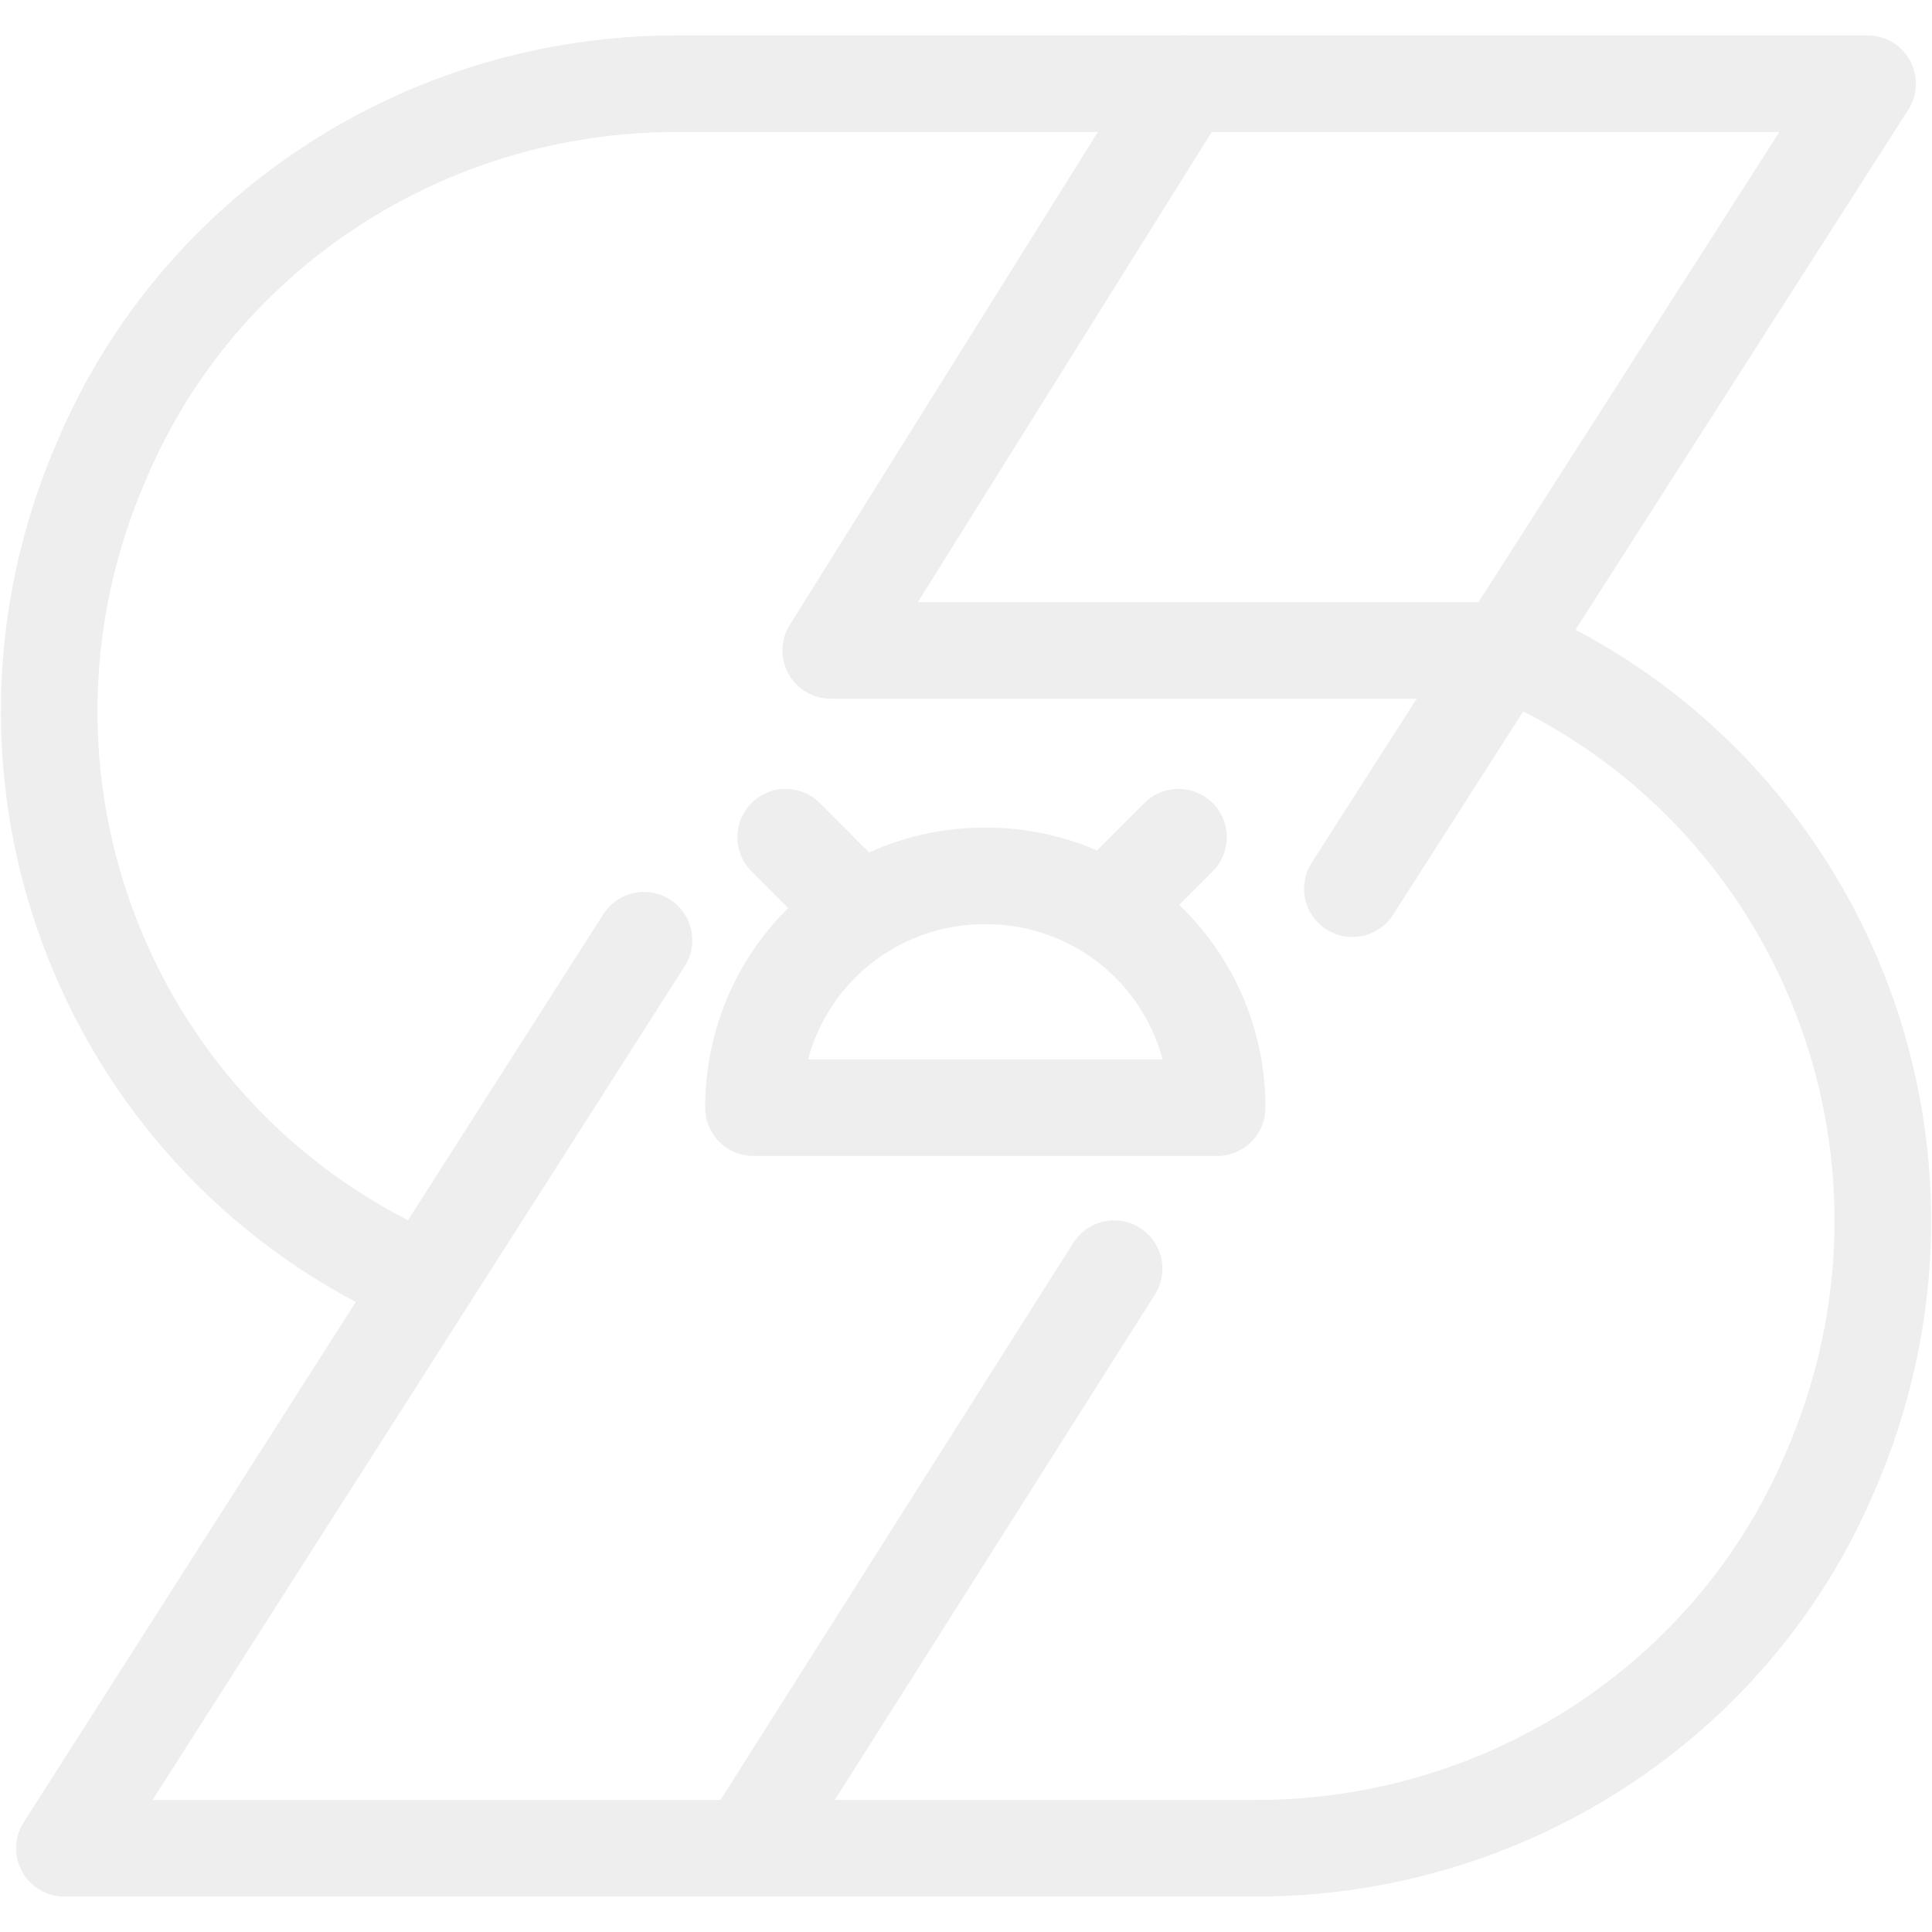
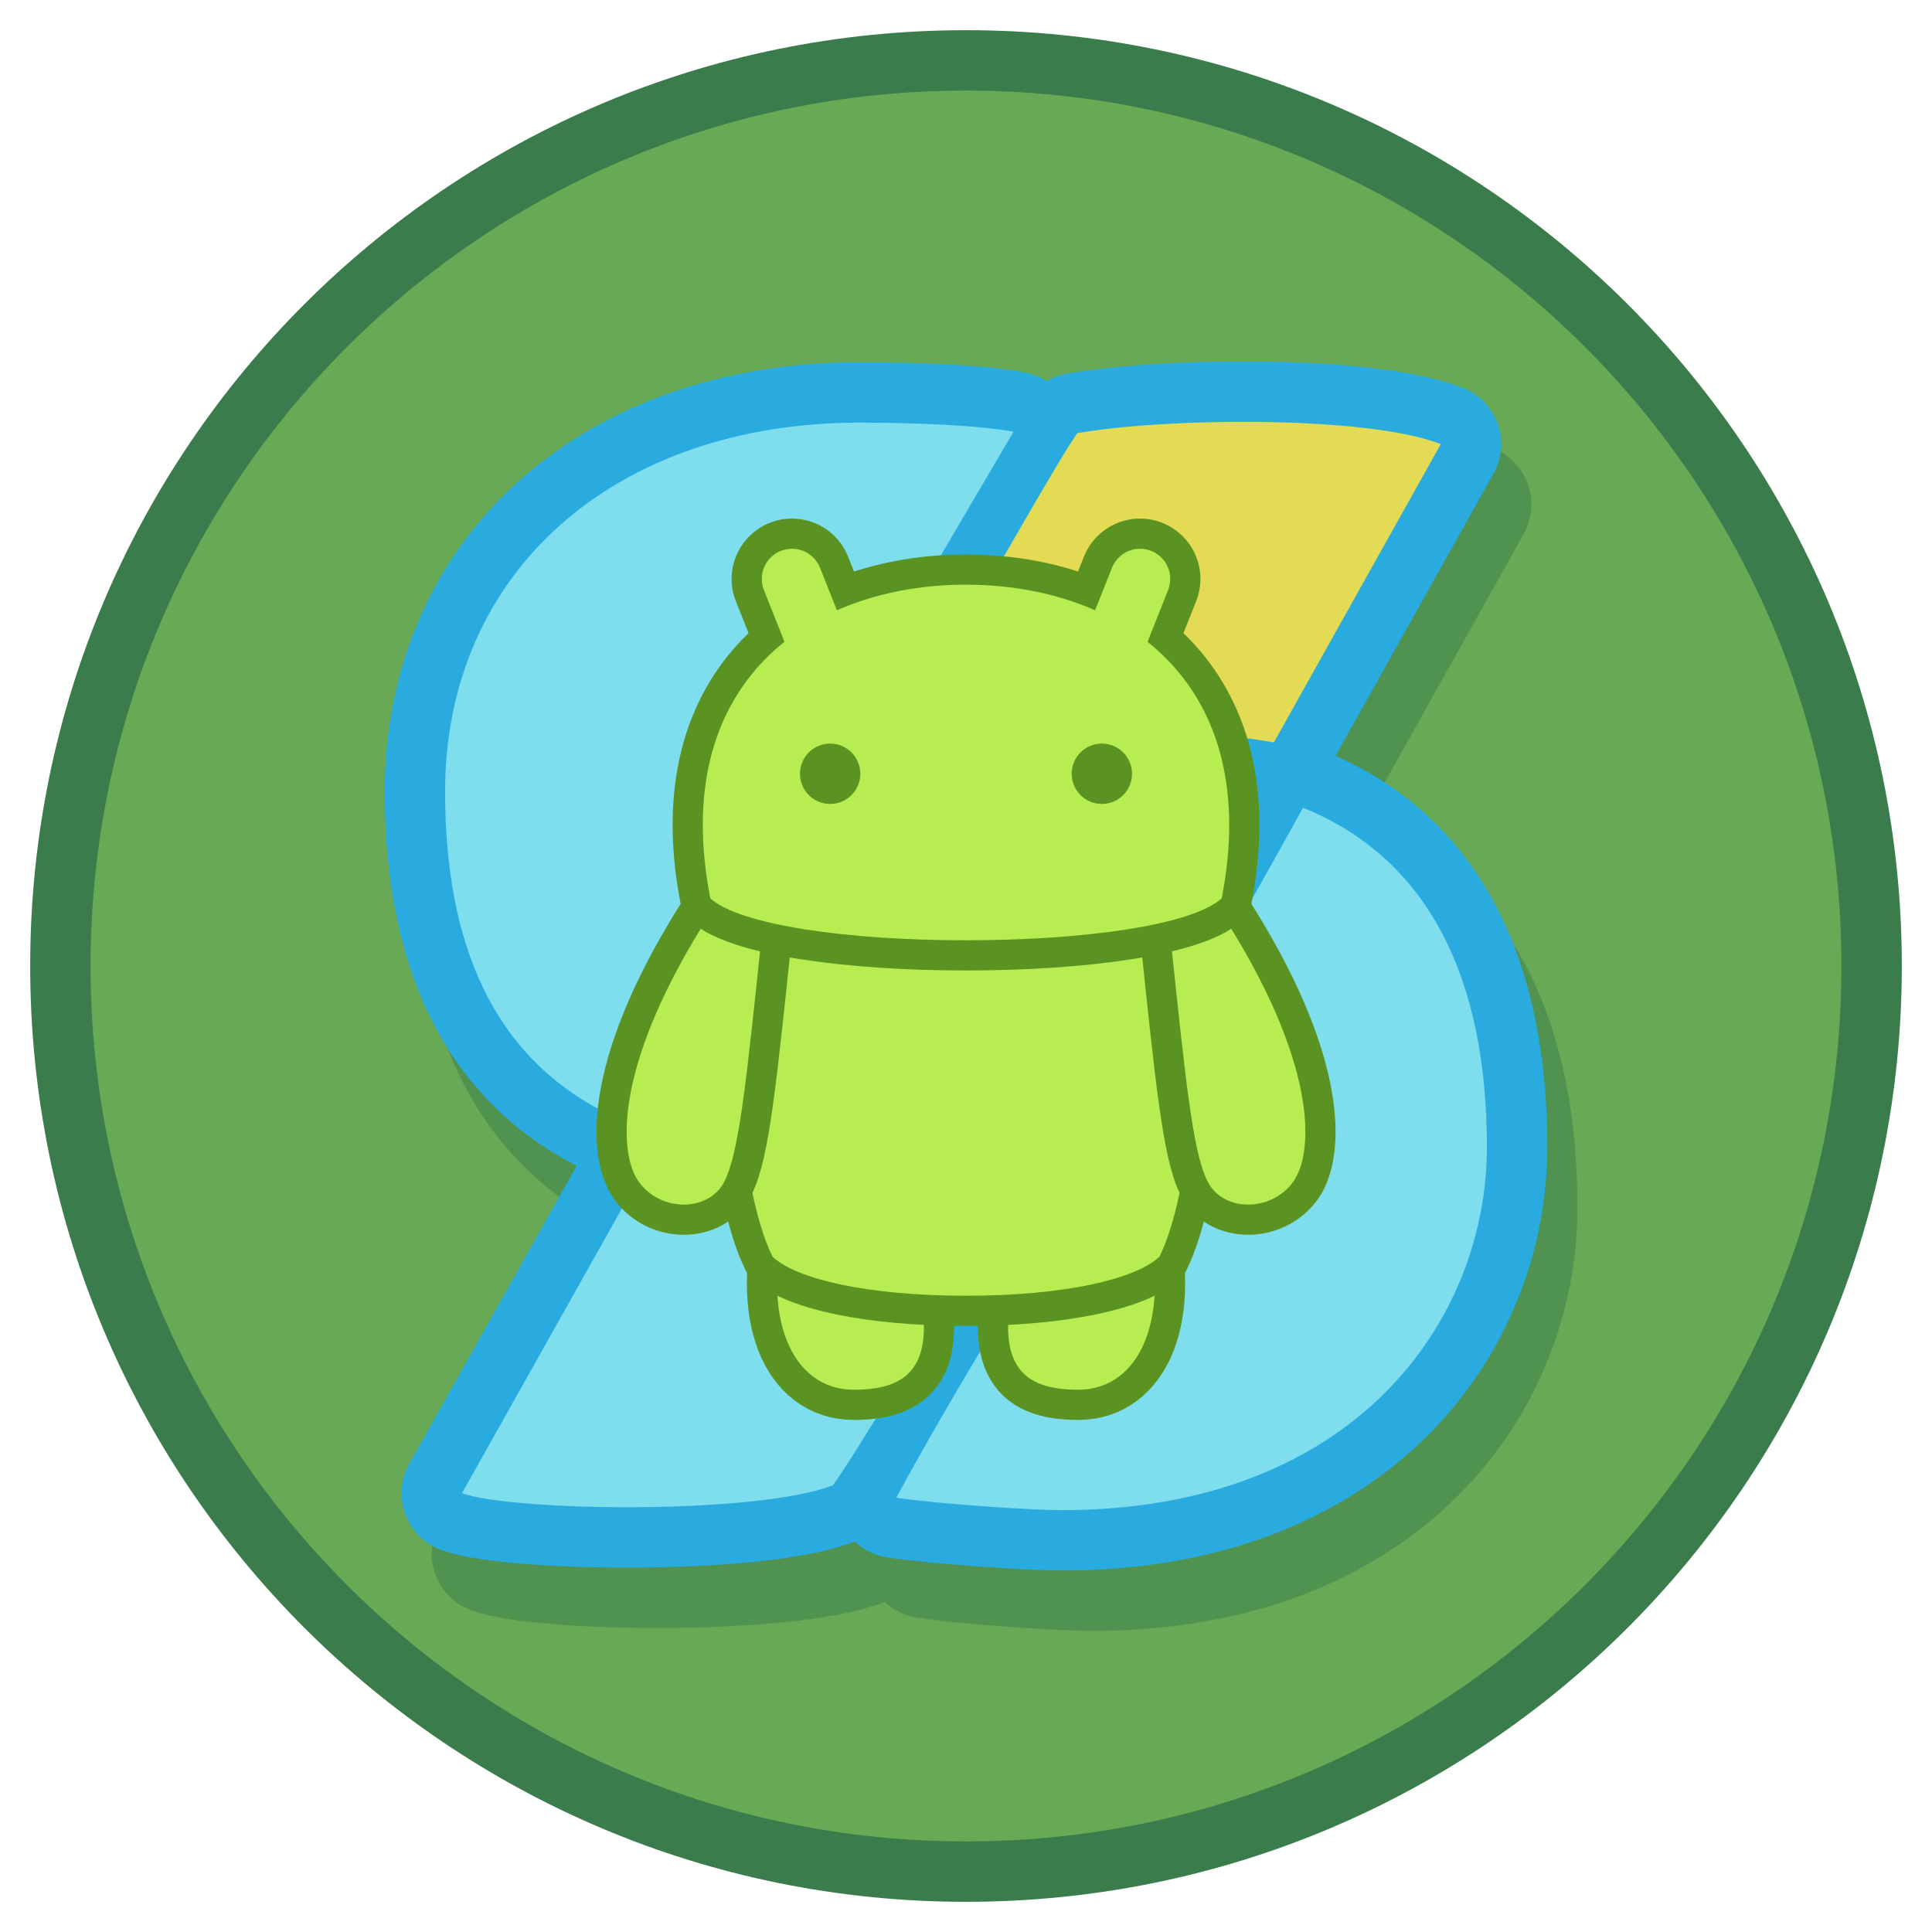
- <svg xmlns="http://www.w3.org/2000/svg" version="1.1" id="Layer_1" x="0px" y="0px" viewBox="0 0 30 30" style="enable-background:new 0 0 30 30;" xml:space="preserve">
-   <style type="text/css">
- 	.st0{fill:none;stroke:#EEEEEE;stroke-width:1.5;stroke-linecap:round;stroke-linejoin:round;}
- </style>
-   <g>
-     <g>
-       <path class="st0" d="M18.4,1.3l-5.5,8.8h10.5" />
-       <path class="st0" d="M23.4,10.1c4.9,2.1,7.2,7.8,5,12.8c-1.5,3.5-5,5.8-8.9,5.8H1l9-14.1 M6.6,19.9c-4.9-2.1-7.2-7.8-5-12.8    c1.5-3.5,5-5.8,8.9-5.8H29l-8,12.5 M17.3,19.7l-5.7,9" />
-       <path class="st0" d="M18.3,13l-1.1,1.1 M12.2,13l1.1,1.1" />
-       <path class="st0" d="M18.9,17.2c0-2-1.6-3.6-3.6-3.6s-3.6,1.6-3.6,3.6H18.9z" />
+ <svg xmlns="http://www.w3.org/2000/svg" xmlns:xlink="http://www.w3.org/1999/xlink" height="128" width="128">
+   <style>.J{stroke-linejoin:round}.K{stroke-width:4}.L{stroke:#5b9323}.M{fill:#b7ed50}.N{stroke-linecap:round}</style>
+   <defs>
+     <filter id="A" x="-.058" y="-.055" width="1.145" height="1.166" color-interpolation-filters="sRGB">
+       <feFlood flood-color="#3a7c4b" flood-opacity=".498" />
+       <feComposite operator="in" in2="SourceGraphic" />
+       <feOffset dy="4" dx="2" />
+       <feComposite in="SourceGraphic" />
+     </filter>
+     <path id="B" d="M121.205-58.959c7.129.052 16.433 1.183 20.569 1.856l9.552-17.074c-4.341-1.679-16.001-1.491-20.813-.624-1.296 1.894-4.047 6.874-9.309 15.842z" />
+   </defs>
+   <circle cx="64" cy="64" r="60" fill="#68a955" stroke="#3a7c4b" paint-order="fill markers stroke" class="J K" />
+   <g filter="url(#A)">
+     <g transform="matrix(1.157321 0 0 1.157321 -79.67621 115.2692)">
+       <g stroke="#29abe0" stroke-width="6.913" class="J">
+         <use xlink:href="#B" fill="none" paint-order="stroke markers fill" />
+         <path d="M126.865-74.885c-1.943-.369-5.693-.521-8.801-.521h0c-14 0-23.738 8.521-23.738 21.129 0 8.608 2.682 15.576 10.12 18.814 6.292-11.959 14.315-25.649 22.419-39.421zm-6.71 61.022c2.415.365 7.76.714 9.462.714 16.782 0 24.348-10.868 24.348-20.781 0-9.478-3.211-16.466-10.53-19.431-8.672 15.855-17.125 28.145-23.28 39.498zm-.667-42.582l-12.586 21.658-11.613 20.67c2.934 1.042 16.867 1.239 21.238-.457 1.108-1.484 5.532-8.831 10.793-17.738l12.859-22.031c-4.749-1.041-14.298-1.681-20.691-2.102z" fill="#7fdeed" paint-order="stroke markers fill" />
+       </g>
+       <use xlink:href="#B" fill="#e2db53" paint-order="stroke markers fill" />
+     </g>
+     <g transform="translate(0 1.264)">
+       <use xlink:href="#C" transform="matrix(-1 0 0 1 128 0)" />
+       <path d="M52.186 78.998c-1.912 6.929.248 11.811 4.375 11.811s5.956-2.002 3.629-9.56" id="C" paint-order="stroke markers fill" class="J K L M N" />
+       <path d="M78.655 54.407c1.38 10.171.474 22.961-1.841 27.591-1.61 1.51-6.372 2.584-12.814 2.584s-11.203-1.074-12.814-2.584c-2.315-4.63-3.221-17.42-1.841-27.591z" paint-order="stroke markers fill" class="J K L M" />
+       <use xlink:href="#D" transform="matrix(-1 0 0 1 128 0)" />
+       <path d="M47.061 59.256c-6.332 9.845-6.149 15.804-4.74 17.774 1.447 2.022 4.653 2.024 5.68-.03 1-2 1.474-6.937 2.473-16.347" id="D" paint-order="stroke markers fill" class="J K L M N" />
+       <path d="M52.47 37.093L54.819 43" id="E" fill="#5b9323" stroke-width="8" paint-order="stroke markers fill" class="J L N" />
+       <use xlink:href="#E" transform="matrix(-1 0 0 1 128 0)" />
+       <path d="M80.939 58.256C83.734 43.954 74.34 37.473 64 37.473s-19.734 6.48-16.939 20.783c1.993 1.779 9.11 2.776 16.939 2.776s14.946-.996 16.939-2.776z" paint-order="stroke markers fill" class="J K L M" />
+       <path d="M52.47 37.093L54.819 43" id="F" fill="none" stroke="#b7ed50" paint-order="stroke markers fill" class="J K N" />
+       <g fill="#5b9323">
+         <circle cx="55" cy="50" r="2" paint-order="stroke markers fill" />
+         <circle cx="73" cy="50" r="2" paint-order="stroke markers fill" />
+       </g>
+       <use xlink:href="#F" transform="matrix(-1 0 0 1 128 0)" />
    </g>
  </g>
</svg>
